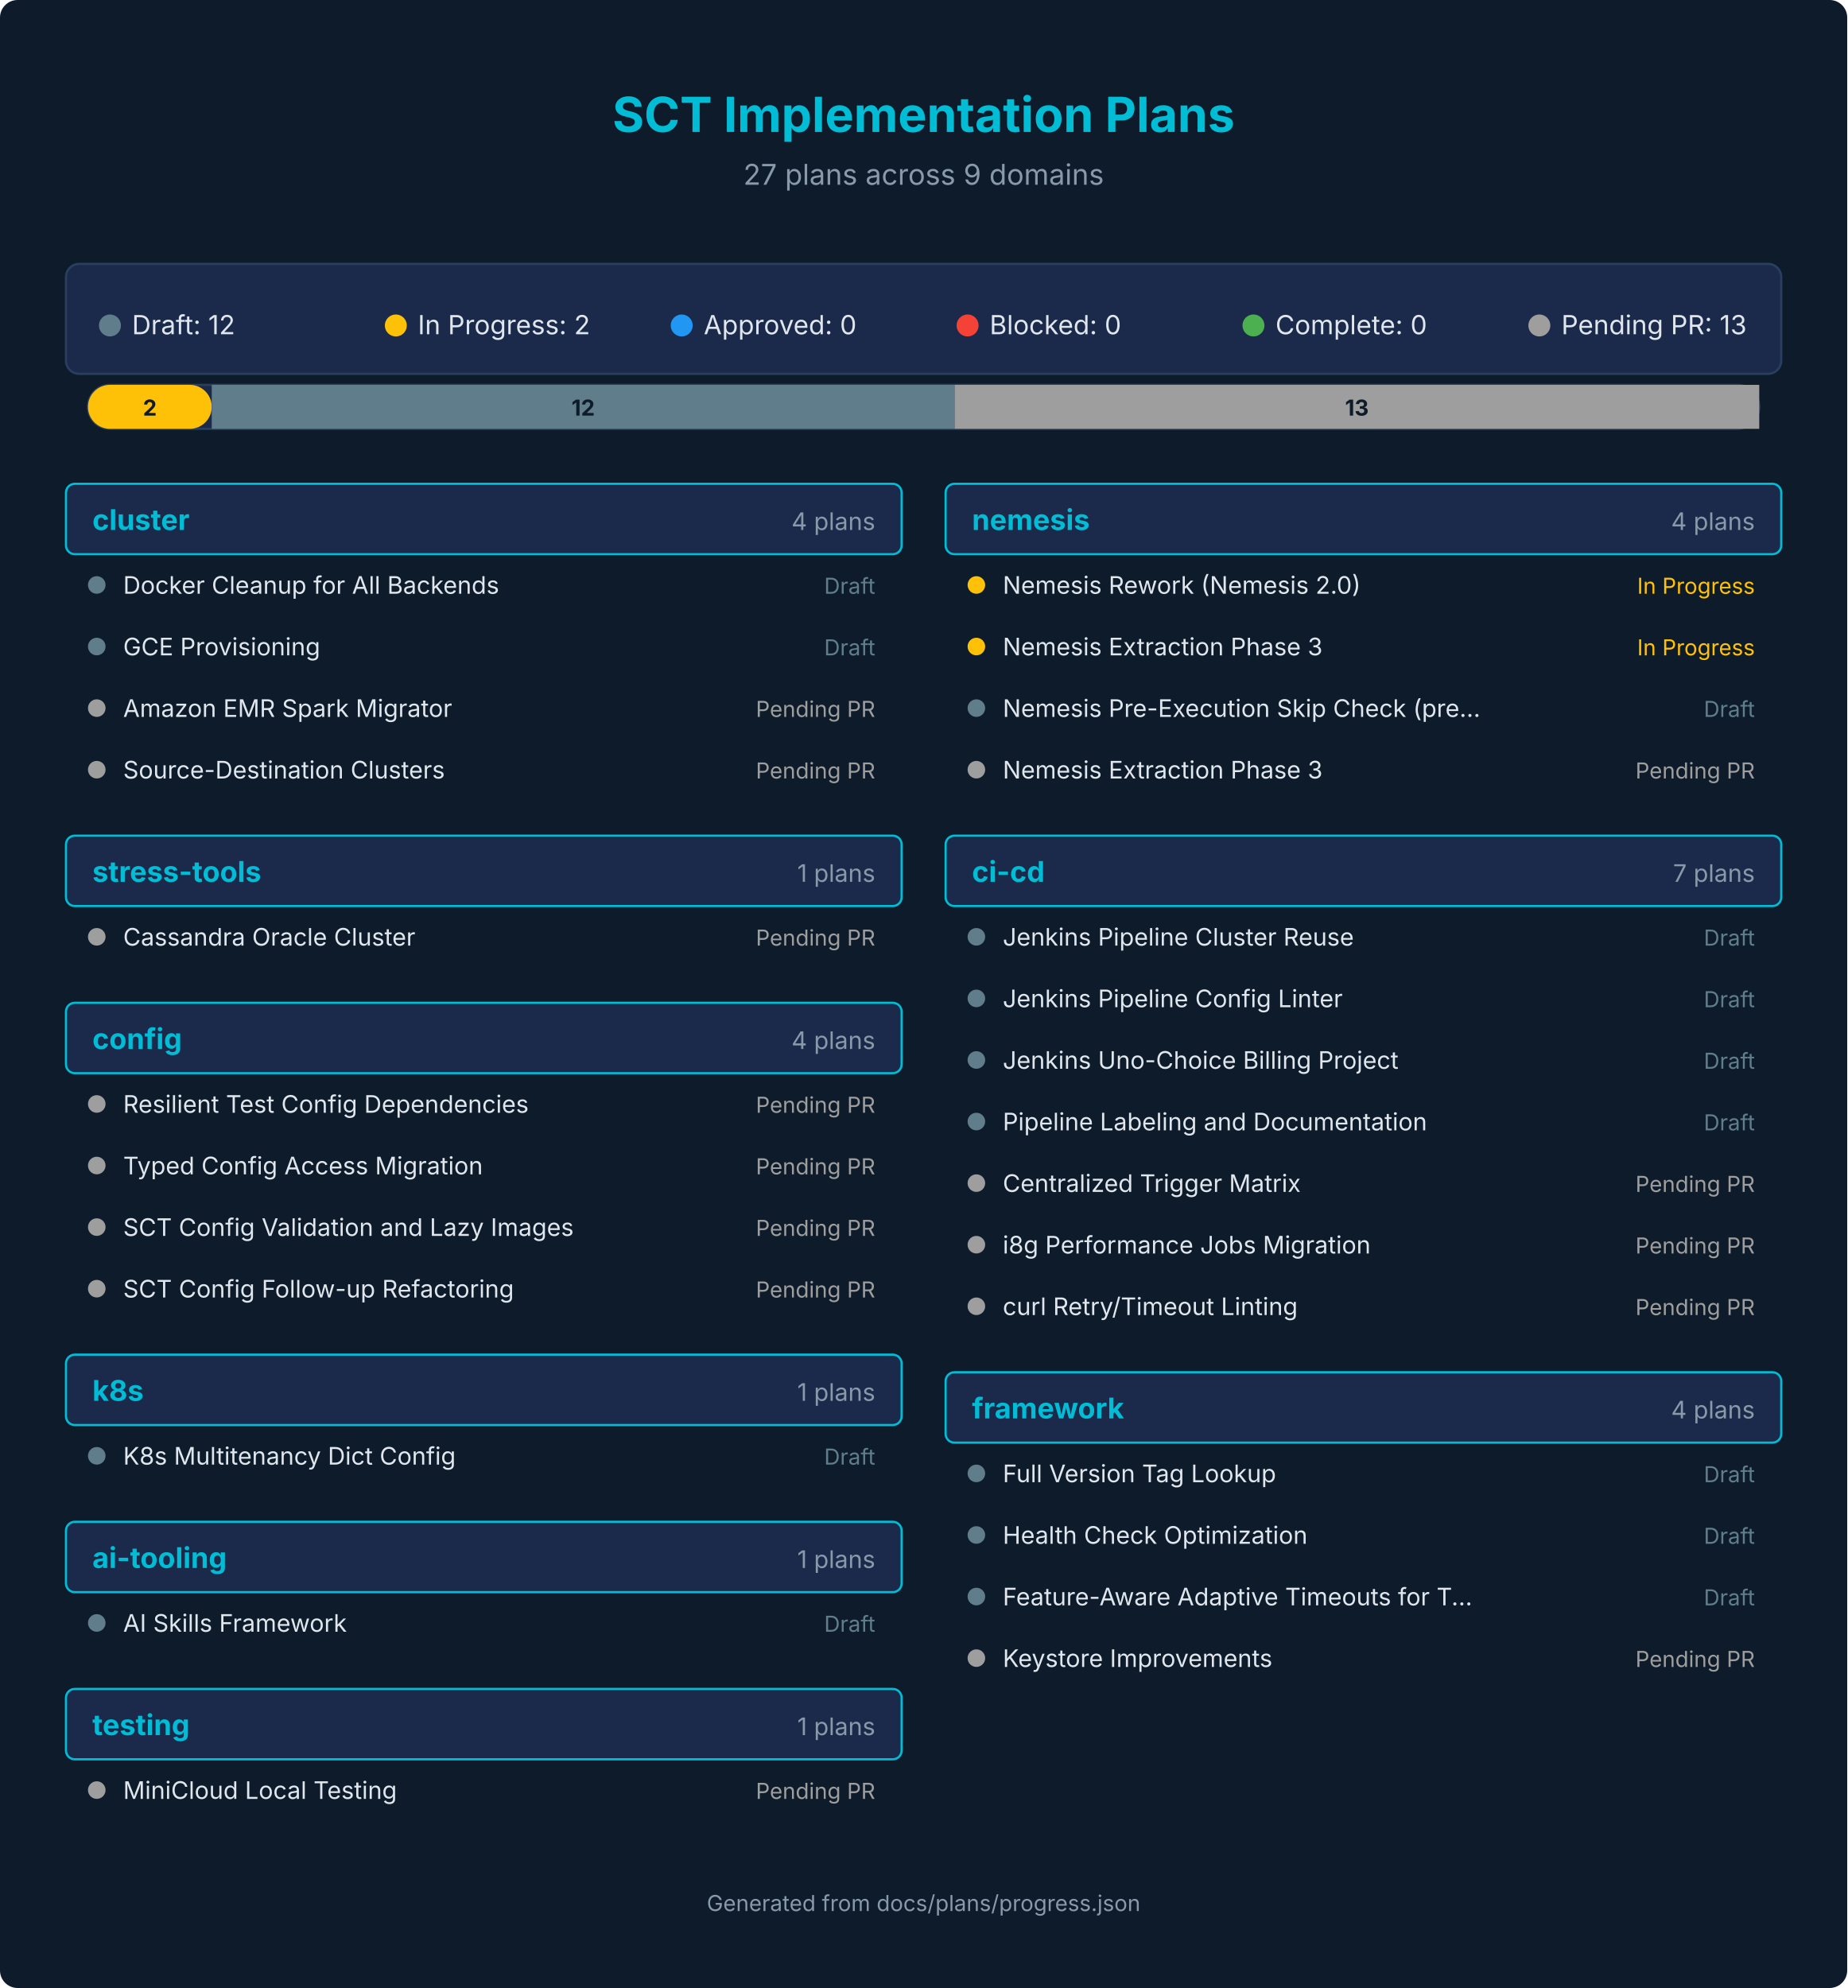
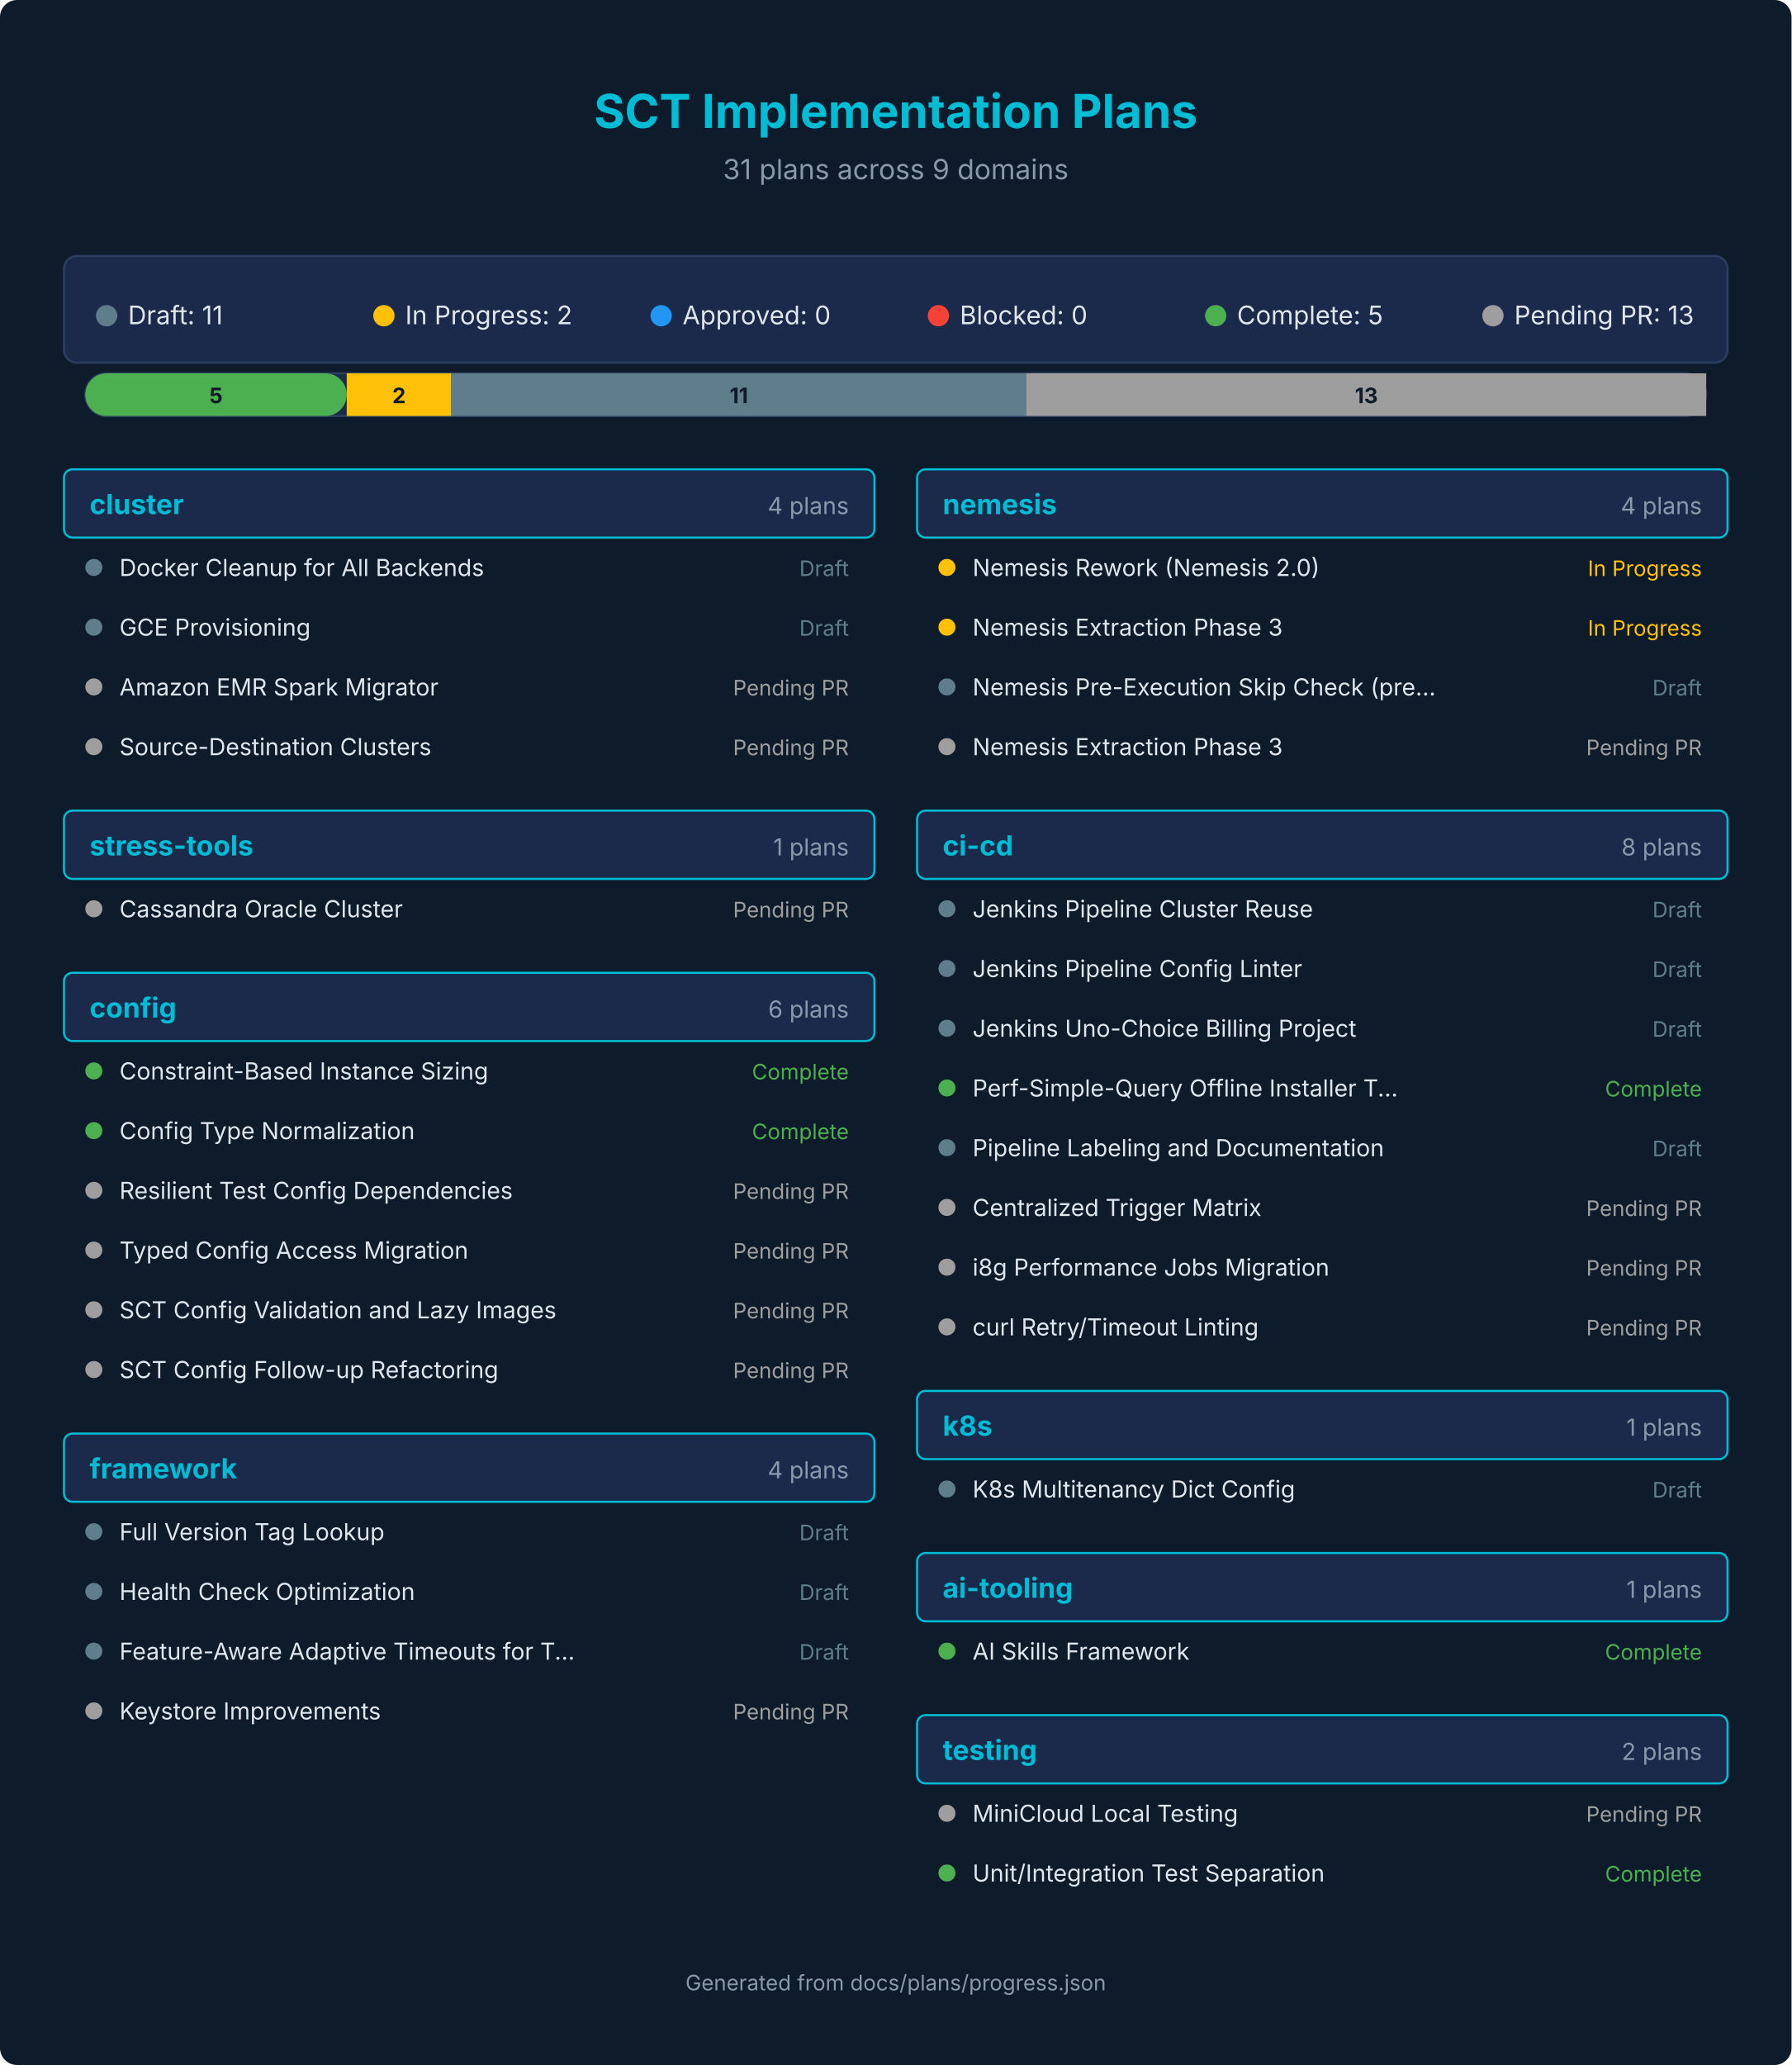
- <svg xmlns="http://www.w3.org/2000/svg" width="840" height="904" viewBox="0 0 840 904">
-   <rect width="840" height="904" fill="#0D1B2A" rx="8" />
+ <svg xmlns="http://www.w3.org/2000/svg" width="840" height="968" viewBox="0 0 840 968">
+   <rect width="840" height="968" fill="#0D1B2A" rx="8" />
  <text x="420" y="60" text-anchor="middle" font-family="system-ui, -apple-system, sans-serif" font-size="22" font-weight="bold" fill="#00BCD4">SCT Implementation Plans</text>
-   <text x="420" y="84" text-anchor="middle" font-family="system-ui, -apple-system, sans-serif" font-size="13" fill="#8899AA">27 plans across 9 domains</text>
+   <text x="420" y="84" text-anchor="middle" font-family="system-ui, -apple-system, sans-serif" font-size="13" fill="#8899AA">31 plans across 9 domains</text>
  <rect x="30" y="120" width="780" height="50" rx="6" fill="#1B2A4A" stroke="#2A3F5F" stroke-width="1" />
  <circle cx="50" cy="148" r="5" fill="#607D8B" />
-   <text x="60" y="152" font-family="system-ui, -apple-system, sans-serif" font-size="12" fill="#E0E6ED">Draft: 12</text>
+   <text x="60" y="152" font-family="system-ui, -apple-system, sans-serif" font-size="12" fill="#E0E6ED">Draft: 11</text>
  <circle cx="180" cy="148" r="5" fill="#FFC107" />
  <text x="190" y="152" font-family="system-ui, -apple-system, sans-serif" font-size="12" fill="#E0E6ED">In Progress: 2</text>
  <circle cx="310" cy="148" r="5" fill="#2196F3" />
  <text x="320" y="152" font-family="system-ui, -apple-system, sans-serif" font-size="12" fill="#E0E6ED">Approved: 0</text>
  <circle cx="440" cy="148" r="5" fill="#F44336" />
  <text x="450" y="152" font-family="system-ui, -apple-system, sans-serif" font-size="12" fill="#E0E6ED">Blocked: 0</text>
  <circle cx="570" cy="148" r="5" fill="#4CAF50" />
-   <text x="580" y="152" font-family="system-ui, -apple-system, sans-serif" font-size="12" fill="#E0E6ED">Complete: 0</text>
+   <text x="580" y="152" font-family="system-ui, -apple-system, sans-serif" font-size="12" fill="#E0E6ED">Complete: 5</text>
  <circle cx="700" cy="148" r="5" fill="#9E9E9E" />
  <text x="710" y="152" font-family="system-ui, -apple-system, sans-serif" font-size="12" fill="#E0E6ED">Pending PR: 13</text>
  <rect x="40" y="175" width="760" height="20" rx="10" fill="#1B2A4A" stroke="#2A3F5F" stroke-width="1" />
-   <rect x="40" y="175" width="56.296" height="20" rx="10" fill="#FFC107" />
-   <text x="68.148" y="189" text-anchor="middle" font-family="system-ui, -apple-system, sans-serif" font-size="10" font-weight="bold" fill="#0D1B2A">2</text>
-   <rect x="96.296" y="175" width="337.778" height="20" rx="0" fill="#607D8B" />
-   <text x="265.185" y="189" text-anchor="middle" font-family="system-ui, -apple-system, sans-serif" font-size="10" font-weight="bold" fill="#0D1B2A">12</text>
-   <rect x="434.074" y="175" width="365.926" height="20" rx="0" fill="#9E9E9E" />
-   <text x="617.037" y="189" text-anchor="middle" font-family="system-ui, -apple-system, sans-serif" font-size="10" font-weight="bold" fill="#0D1B2A">13</text>
+   <rect x="40" y="175" width="122.581" height="20" rx="10" fill="#4CAF50" />
+   <text x="101.29" y="189" text-anchor="middle" font-family="system-ui, -apple-system, sans-serif" font-size="10" font-weight="bold" fill="#0D1B2A">5</text>
+   <rect x="162.581" y="175" width="49.032" height="20" rx="0" fill="#FFC107" />
+   <text x="187.097" y="189" text-anchor="middle" font-family="system-ui, -apple-system, sans-serif" font-size="10" font-weight="bold" fill="#0D1B2A">2</text>
+   <rect x="211.613" y="175" width="269.677" height="20" rx="0" fill="#607D8B" />
+   <text x="346.452" y="189" text-anchor="middle" font-family="system-ui, -apple-system, sans-serif" font-size="10" font-weight="bold" fill="#0D1B2A">11</text>
+   <rect x="481.29" y="175" width="318.71" height="20" rx="0" fill="#9E9E9E" />
+   <text x="640.645" y="189" text-anchor="middle" font-family="system-ui, -apple-system, sans-serif" font-size="10" font-weight="bold" fill="#0D1B2A">13</text>
  <rect x="30" y="220" width="380" height="32" rx="4" fill="#1B2A4A" stroke="#00BCD4" stroke-width="1" />
  <text x="42" y="241" font-family="system-ui, -apple-system, sans-serif" font-size="13" font-weight="bold" fill="#00BCD4">cluster</text>
  <text x="398" y="241" text-anchor="end" font-family="system-ui, -apple-system, sans-serif" font-size="11" fill="#8899AA">4 plans</text>
  <circle cx="44" cy="266" r="4" fill="#607D8B" />
  <text x="56" y="270" font-family="system-ui, -apple-system, sans-serif" font-size="11" fill="#E0E6ED">Docker Cleanup for All Backends</text>
  <text x="398" y="270" text-anchor="end" font-family="system-ui, -apple-system, sans-serif" font-size="10" fill="#607D8B">Draft</text>
  <circle cx="44" cy="294" r="4" fill="#607D8B" />
  <text x="56" y="298" font-family="system-ui, -apple-system, sans-serif" font-size="11" fill="#E0E6ED">GCE Provisioning</text>
  <text x="398" y="298" text-anchor="end" font-family="system-ui, -apple-system, sans-serif" font-size="10" fill="#607D8B">Draft</text>
  <circle cx="44" cy="322" r="4" fill="#9E9E9E" />
  <text x="56" y="326" font-family="system-ui, -apple-system, sans-serif" font-size="11" fill="#E0E6ED">Amazon EMR Spark Migrator</text>
  <text x="398" y="326" text-anchor="end" font-family="system-ui, -apple-system, sans-serif" font-size="10" fill="#9E9E9E">Pending PR</text>
  <circle cx="44" cy="350" r="4" fill="#9E9E9E" />
  <text x="56" y="354" font-family="system-ui, -apple-system, sans-serif" font-size="11" fill="#E0E6ED">Source-Destination Clusters</text>
  <text x="398" y="354" text-anchor="end" font-family="system-ui, -apple-system, sans-serif" font-size="10" fill="#9E9E9E">Pending PR</text>
  <rect x="30" y="380" width="380" height="32" rx="4" fill="#1B2A4A" stroke="#00BCD4" stroke-width="1" />
  <text x="42" y="401" font-family="system-ui, -apple-system, sans-serif" font-size="13" font-weight="bold" fill="#00BCD4">stress-tools</text>
  <text x="398" y="401" text-anchor="end" font-family="system-ui, -apple-system, sans-serif" font-size="11" fill="#8899AA">1 plans</text>
  <circle cx="44" cy="426" r="4" fill="#9E9E9E" />
  <text x="56" y="430" font-family="system-ui, -apple-system, sans-serif" font-size="11" fill="#E0E6ED">Cassandra Oracle Cluster</text>
  <text x="398" y="430" text-anchor="end" font-family="system-ui, -apple-system, sans-serif" font-size="10" fill="#9E9E9E">Pending PR</text>
  <rect x="30" y="456" width="380" height="32" rx="4" fill="#1B2A4A" stroke="#00BCD4" stroke-width="1" />
  <text x="42" y="477" font-family="system-ui, -apple-system, sans-serif" font-size="13" font-weight="bold" fill="#00BCD4">config</text>
-   <text x="398" y="477" text-anchor="end" font-family="system-ui, -apple-system, sans-serif" font-size="11" fill="#8899AA">4 plans</text>
-   <circle cx="44" cy="502" r="4" fill="#9E9E9E" />
-   <text x="56" y="506" font-family="system-ui, -apple-system, sans-serif" font-size="11" fill="#E0E6ED">Resilient Test Config Dependencies</text>
-   <text x="398" y="506" text-anchor="end" font-family="system-ui, -apple-system, sans-serif" font-size="10" fill="#9E9E9E">Pending PR</text>
-   <circle cx="44" cy="530" r="4" fill="#9E9E9E" />
-   <text x="56" y="534" font-family="system-ui, -apple-system, sans-serif" font-size="11" fill="#E0E6ED">Typed Config Access Migration</text>
-   <text x="398" y="534" text-anchor="end" font-family="system-ui, -apple-system, sans-serif" font-size="10" fill="#9E9E9E">Pending PR</text>
+   <text x="398" y="477" text-anchor="end" font-family="system-ui, -apple-system, sans-serif" font-size="11" fill="#8899AA">6 plans</text>
+   <circle cx="44" cy="502" r="4" fill="#4CAF50" />
+   <text x="56" y="506" font-family="system-ui, -apple-system, sans-serif" font-size="11" fill="#E0E6ED">Constraint-Based Instance Sizing</text>
+   <text x="398" y="506" text-anchor="end" font-family="system-ui, -apple-system, sans-serif" font-size="10" fill="#4CAF50">Complete</text>
+   <circle cx="44" cy="530" r="4" fill="#4CAF50" />
+   <text x="56" y="534" font-family="system-ui, -apple-system, sans-serif" font-size="11" fill="#E0E6ED">Config Type Normalization</text>
+   <text x="398" y="534" text-anchor="end" font-family="system-ui, -apple-system, sans-serif" font-size="10" fill="#4CAF50">Complete</text>
  <circle cx="44" cy="558" r="4" fill="#9E9E9E" />
-   <text x="56" y="562" font-family="system-ui, -apple-system, sans-serif" font-size="11" fill="#E0E6ED">SCT Config Validation and Lazy Images</text>
+   <text x="56" y="562" font-family="system-ui, -apple-system, sans-serif" font-size="11" fill="#E0E6ED">Resilient Test Config Dependencies</text>
  <text x="398" y="562" text-anchor="end" font-family="system-ui, -apple-system, sans-serif" font-size="10" fill="#9E9E9E">Pending PR</text>
  <circle cx="44" cy="586" r="4" fill="#9E9E9E" />
-   <text x="56" y="590" font-family="system-ui, -apple-system, sans-serif" font-size="11" fill="#E0E6ED">SCT Config Follow-up Refactoring</text>
+   <text x="56" y="590" font-family="system-ui, -apple-system, sans-serif" font-size="11" fill="#E0E6ED">Typed Config Access Migration</text>
  <text x="398" y="590" text-anchor="end" font-family="system-ui, -apple-system, sans-serif" font-size="10" fill="#9E9E9E">Pending PR</text>
-   <rect x="30" y="616" width="380" height="32" rx="4" fill="#1B2A4A" stroke="#00BCD4" stroke-width="1" />
-   <text x="42" y="637" font-family="system-ui, -apple-system, sans-serif" font-size="13" font-weight="bold" fill="#00BCD4">k8s</text>
-   <text x="398" y="637" text-anchor="end" font-family="system-ui, -apple-system, sans-serif" font-size="11" fill="#8899AA">1 plans</text>
-   <circle cx="44" cy="662" r="4" fill="#607D8B" />
-   <text x="56" y="666" font-family="system-ui, -apple-system, sans-serif" font-size="11" fill="#E0E6ED">K8s Multitenancy Dict Config</text>
-   <text x="398" y="666" text-anchor="end" font-family="system-ui, -apple-system, sans-serif" font-size="10" fill="#607D8B">Draft</text>
-   <rect x="30" y="692" width="380" height="32" rx="4" fill="#1B2A4A" stroke="#00BCD4" stroke-width="1" />
-   <text x="42" y="713" font-family="system-ui, -apple-system, sans-serif" font-size="13" font-weight="bold" fill="#00BCD4">ai-tooling</text>
-   <text x="398" y="713" text-anchor="end" font-family="system-ui, -apple-system, sans-serif" font-size="11" fill="#8899AA">1 plans</text>
-   <circle cx="44" cy="738" r="4" fill="#607D8B" />
-   <text x="56" y="742" font-family="system-ui, -apple-system, sans-serif" font-size="11" fill="#E0E6ED">AI Skills Framework</text>
-   <text x="398" y="742" text-anchor="end" font-family="system-ui, -apple-system, sans-serif" font-size="10" fill="#607D8B">Draft</text>
-   <rect x="30" y="768" width="380" height="32" rx="4" fill="#1B2A4A" stroke="#00BCD4" stroke-width="1" />
-   <text x="42" y="789" font-family="system-ui, -apple-system, sans-serif" font-size="13" font-weight="bold" fill="#00BCD4">testing</text>
-   <text x="398" y="789" text-anchor="end" font-family="system-ui, -apple-system, sans-serif" font-size="11" fill="#8899AA">1 plans</text>
-   <circle cx="44" cy="814" r="4" fill="#9E9E9E" />
-   <text x="56" y="818" font-family="system-ui, -apple-system, sans-serif" font-size="11" fill="#E0E6ED">MiniCloud Local Testing</text>
-   <text x="398" y="818" text-anchor="end" font-family="system-ui, -apple-system, sans-serif" font-size="10" fill="#9E9E9E">Pending PR</text>
+   <circle cx="44" cy="614" r="4" fill="#9E9E9E" />
+   <text x="56" y="618" font-family="system-ui, -apple-system, sans-serif" font-size="11" fill="#E0E6ED">SCT Config Validation and Lazy Images</text>
+   <text x="398" y="618" text-anchor="end" font-family="system-ui, -apple-system, sans-serif" font-size="10" fill="#9E9E9E">Pending PR</text>
+   <circle cx="44" cy="642" r="4" fill="#9E9E9E" />
+   <text x="56" y="646" font-family="system-ui, -apple-system, sans-serif" font-size="11" fill="#E0E6ED">SCT Config Follow-up Refactoring</text>
+   <text x="398" y="646" text-anchor="end" font-family="system-ui, -apple-system, sans-serif" font-size="10" fill="#9E9E9E">Pending PR</text>
+   <rect x="30" y="672" width="380" height="32" rx="4" fill="#1B2A4A" stroke="#00BCD4" stroke-width="1" />
+   <text x="42" y="693" font-family="system-ui, -apple-system, sans-serif" font-size="13" font-weight="bold" fill="#00BCD4">framework</text>
+   <text x="398" y="693" text-anchor="end" font-family="system-ui, -apple-system, sans-serif" font-size="11" fill="#8899AA">4 plans</text>
+   <circle cx="44" cy="718" r="4" fill="#607D8B" />
+   <text x="56" y="722" font-family="system-ui, -apple-system, sans-serif" font-size="11" fill="#E0E6ED">Full Version Tag Lookup</text>
+   <text x="398" y="722" text-anchor="end" font-family="system-ui, -apple-system, sans-serif" font-size="10" fill="#607D8B">Draft</text>
+   <circle cx="44" cy="746" r="4" fill="#607D8B" />
+   <text x="56" y="750" font-family="system-ui, -apple-system, sans-serif" font-size="11" fill="#E0E6ED">Health Check Optimization</text>
+   <text x="398" y="750" text-anchor="end" font-family="system-ui, -apple-system, sans-serif" font-size="10" fill="#607D8B">Draft</text>
+   <circle cx="44" cy="774" r="4" fill="#607D8B" />
+   <text x="56" y="778" font-family="system-ui, -apple-system, sans-serif" font-size="11" fill="#E0E6ED">Feature-Aware Adaptive Timeouts for T...</text>
+   <text x="398" y="778" text-anchor="end" font-family="system-ui, -apple-system, sans-serif" font-size="10" fill="#607D8B">Draft</text>
+   <circle cx="44" cy="802" r="4" fill="#9E9E9E" />
+   <text x="56" y="806" font-family="system-ui, -apple-system, sans-serif" font-size="11" fill="#E0E6ED">Keystore Improvements</text>
+   <text x="398" y="806" text-anchor="end" font-family="system-ui, -apple-system, sans-serif" font-size="10" fill="#9E9E9E">Pending PR</text>
  <rect x="430" y="220" width="380" height="32" rx="4" fill="#1B2A4A" stroke="#00BCD4" stroke-width="1" />
  <text x="442" y="241" font-family="system-ui, -apple-system, sans-serif" font-size="13" font-weight="bold" fill="#00BCD4">nemesis</text>
  <text x="798" y="241" text-anchor="end" font-family="system-ui, -apple-system, sans-serif" font-size="11" fill="#8899AA">4 plans</text>
  <circle cx="444" cy="266" r="4" fill="#FFC107" />
  <text x="456" y="270" font-family="system-ui, -apple-system, sans-serif" font-size="11" fill="#E0E6ED">Nemesis Rework (Nemesis 2.0)</text>
  <text x="798" y="270" text-anchor="end" font-family="system-ui, -apple-system, sans-serif" font-size="10" fill="#FFC107">In Progress</text>
  <circle cx="444" cy="294" r="4" fill="#FFC107" />
  <text x="456" y="298" font-family="system-ui, -apple-system, sans-serif" font-size="11" fill="#E0E6ED">Nemesis Extraction Phase 3</text>
  <text x="798" y="298" text-anchor="end" font-family="system-ui, -apple-system, sans-serif" font-size="10" fill="#FFC107">In Progress</text>
  <circle cx="444" cy="322" r="4" fill="#607D8B" />
  <text x="456" y="326" font-family="system-ui, -apple-system, sans-serif" font-size="11" fill="#E0E6ED">Nemesis Pre-Execution Skip Check (pre...</text>
  <text x="798" y="326" text-anchor="end" font-family="system-ui, -apple-system, sans-serif" font-size="10" fill="#607D8B">Draft</text>
  <circle cx="444" cy="350" r="4" fill="#9E9E9E" />
  <text x="456" y="354" font-family="system-ui, -apple-system, sans-serif" font-size="11" fill="#E0E6ED">Nemesis Extraction Phase 3</text>
  <text x="798" y="354" text-anchor="end" font-family="system-ui, -apple-system, sans-serif" font-size="10" fill="#9E9E9E">Pending PR</text>
  <rect x="430" y="380" width="380" height="32" rx="4" fill="#1B2A4A" stroke="#00BCD4" stroke-width="1" />
  <text x="442" y="401" font-family="system-ui, -apple-system, sans-serif" font-size="13" font-weight="bold" fill="#00BCD4">ci-cd</text>
-   <text x="798" y="401" text-anchor="end" font-family="system-ui, -apple-system, sans-serif" font-size="11" fill="#8899AA">7 plans</text>
+   <text x="798" y="401" text-anchor="end" font-family="system-ui, -apple-system, sans-serif" font-size="11" fill="#8899AA">8 plans</text>
  <circle cx="444" cy="426" r="4" fill="#607D8B" />
  <text x="456" y="430" font-family="system-ui, -apple-system, sans-serif" font-size="11" fill="#E0E6ED">Jenkins Pipeline Cluster Reuse</text>
  <text x="798" y="430" text-anchor="end" font-family="system-ui, -apple-system, sans-serif" font-size="10" fill="#607D8B">Draft</text>
  <circle cx="444" cy="454" r="4" fill="#607D8B" />
  <text x="456" y="458" font-family="system-ui, -apple-system, sans-serif" font-size="11" fill="#E0E6ED">Jenkins Pipeline Config Linter</text>
  <text x="798" y="458" text-anchor="end" font-family="system-ui, -apple-system, sans-serif" font-size="10" fill="#607D8B">Draft</text>
  <circle cx="444" cy="482" r="4" fill="#607D8B" />
  <text x="456" y="486" font-family="system-ui, -apple-system, sans-serif" font-size="11" fill="#E0E6ED">Jenkins Uno-Choice Billing Project</text>
  <text x="798" y="486" text-anchor="end" font-family="system-ui, -apple-system, sans-serif" font-size="10" fill="#607D8B">Draft</text>
-   <circle cx="444" cy="510" r="4" fill="#607D8B" />
-   <text x="456" y="514" font-family="system-ui, -apple-system, sans-serif" font-size="11" fill="#E0E6ED">Pipeline Labeling and Documentation</text>
-   <text x="798" y="514" text-anchor="end" font-family="system-ui, -apple-system, sans-serif" font-size="10" fill="#607D8B">Draft</text>
-   <circle cx="444" cy="538" r="4" fill="#9E9E9E" />
-   <text x="456" y="542" font-family="system-ui, -apple-system, sans-serif" font-size="11" fill="#E0E6ED">Centralized Trigger Matrix</text>
-   <text x="798" y="542" text-anchor="end" font-family="system-ui, -apple-system, sans-serif" font-size="10" fill="#9E9E9E">Pending PR</text>
+   <circle cx="444" cy="510" r="4" fill="#4CAF50" />
+   <text x="456" y="514" font-family="system-ui, -apple-system, sans-serif" font-size="11" fill="#E0E6ED">Perf-Simple-Query Offline Installer T...</text>
+   <text x="798" y="514" text-anchor="end" font-family="system-ui, -apple-system, sans-serif" font-size="10" fill="#4CAF50">Complete</text>
+   <circle cx="444" cy="538" r="4" fill="#607D8B" />
+   <text x="456" y="542" font-family="system-ui, -apple-system, sans-serif" font-size="11" fill="#E0E6ED">Pipeline Labeling and Documentation</text>
+   <text x="798" y="542" text-anchor="end" font-family="system-ui, -apple-system, sans-serif" font-size="10" fill="#607D8B">Draft</text>
  <circle cx="444" cy="566" r="4" fill="#9E9E9E" />
-   <text x="456" y="570" font-family="system-ui, -apple-system, sans-serif" font-size="11" fill="#E0E6ED">i8g Performance Jobs Migration</text>
+   <text x="456" y="570" font-family="system-ui, -apple-system, sans-serif" font-size="11" fill="#E0E6ED">Centralized Trigger Matrix</text>
  <text x="798" y="570" text-anchor="end" font-family="system-ui, -apple-system, sans-serif" font-size="10" fill="#9E9E9E">Pending PR</text>
  <circle cx="444" cy="594" r="4" fill="#9E9E9E" />
-   <text x="456" y="598" font-family="system-ui, -apple-system, sans-serif" font-size="11" fill="#E0E6ED">curl Retry/Timeout Linting</text>
+   <text x="456" y="598" font-family="system-ui, -apple-system, sans-serif" font-size="11" fill="#E0E6ED">i8g Performance Jobs Migration</text>
  <text x="798" y="598" text-anchor="end" font-family="system-ui, -apple-system, sans-serif" font-size="10" fill="#9E9E9E">Pending PR</text>
-   <rect x="430" y="624" width="380" height="32" rx="4" fill="#1B2A4A" stroke="#00BCD4" stroke-width="1" />
-   <text x="442" y="645" font-family="system-ui, -apple-system, sans-serif" font-size="13" font-weight="bold" fill="#00BCD4">framework</text>
-   <text x="798" y="645" text-anchor="end" font-family="system-ui, -apple-system, sans-serif" font-size="11" fill="#8899AA">4 plans</text>
-   <circle cx="444" cy="670" r="4" fill="#607D8B" />
-   <text x="456" y="674" font-family="system-ui, -apple-system, sans-serif" font-size="11" fill="#E0E6ED">Full Version Tag Lookup</text>
-   <text x="798" y="674" text-anchor="end" font-family="system-ui, -apple-system, sans-serif" font-size="10" fill="#607D8B">Draft</text>
+   <circle cx="444" cy="622" r="4" fill="#9E9E9E" />
+   <text x="456" y="626" font-family="system-ui, -apple-system, sans-serif" font-size="11" fill="#E0E6ED">curl Retry/Timeout Linting</text>
+   <text x="798" y="626" text-anchor="end" font-family="system-ui, -apple-system, sans-serif" font-size="10" fill="#9E9E9E">Pending PR</text>
+   <rect x="430" y="652" width="380" height="32" rx="4" fill="#1B2A4A" stroke="#00BCD4" stroke-width="1" />
+   <text x="442" y="673" font-family="system-ui, -apple-system, sans-serif" font-size="13" font-weight="bold" fill="#00BCD4">k8s</text>
+   <text x="798" y="673" text-anchor="end" font-family="system-ui, -apple-system, sans-serif" font-size="11" fill="#8899AA">1 plans</text>
  <circle cx="444" cy="698" r="4" fill="#607D8B" />
-   <text x="456" y="702" font-family="system-ui, -apple-system, sans-serif" font-size="11" fill="#E0E6ED">Health Check Optimization</text>
+   <text x="456" y="702" font-family="system-ui, -apple-system, sans-serif" font-size="11" fill="#E0E6ED">K8s Multitenancy Dict Config</text>
  <text x="798" y="702" text-anchor="end" font-family="system-ui, -apple-system, sans-serif" font-size="10" fill="#607D8B">Draft</text>
-   <circle cx="444" cy="726" r="4" fill="#607D8B" />
-   <text x="456" y="730" font-family="system-ui, -apple-system, sans-serif" font-size="11" fill="#E0E6ED">Feature-Aware Adaptive Timeouts for T...</text>
-   <text x="798" y="730" text-anchor="end" font-family="system-ui, -apple-system, sans-serif" font-size="10" fill="#607D8B">Draft</text>
-   <circle cx="444" cy="754" r="4" fill="#9E9E9E" />
-   <text x="456" y="758" font-family="system-ui, -apple-system, sans-serif" font-size="11" fill="#E0E6ED">Keystore Improvements</text>
-   <text x="798" y="758" text-anchor="end" font-family="system-ui, -apple-system, sans-serif" font-size="10" fill="#9E9E9E">Pending PR</text>
-   <text x="420" y="869" text-anchor="middle" font-family="system-ui, -apple-system, sans-serif" font-size="10" fill="#8899AA">Generated from docs/plans/progress.json</text>
+   <rect x="430" y="728" width="380" height="32" rx="4" fill="#1B2A4A" stroke="#00BCD4" stroke-width="1" />
+   <text x="442" y="749" font-family="system-ui, -apple-system, sans-serif" font-size="13" font-weight="bold" fill="#00BCD4">ai-tooling</text>
+   <text x="798" y="749" text-anchor="end" font-family="system-ui, -apple-system, sans-serif" font-size="11" fill="#8899AA">1 plans</text>
+   <circle cx="444" cy="774" r="4" fill="#4CAF50" />
+   <text x="456" y="778" font-family="system-ui, -apple-system, sans-serif" font-size="11" fill="#E0E6ED">AI Skills Framework</text>
+   <text x="798" y="778" text-anchor="end" font-family="system-ui, -apple-system, sans-serif" font-size="10" fill="#4CAF50">Complete</text>
+   <rect x="430" y="804" width="380" height="32" rx="4" fill="#1B2A4A" stroke="#00BCD4" stroke-width="1" />
+   <text x="442" y="825" font-family="system-ui, -apple-system, sans-serif" font-size="13" font-weight="bold" fill="#00BCD4">testing</text>
+   <text x="798" y="825" text-anchor="end" font-family="system-ui, -apple-system, sans-serif" font-size="11" fill="#8899AA">2 plans</text>
+   <circle cx="444" cy="850" r="4" fill="#9E9E9E" />
+   <text x="456" y="854" font-family="system-ui, -apple-system, sans-serif" font-size="11" fill="#E0E6ED">MiniCloud Local Testing</text>
+   <text x="798" y="854" text-anchor="end" font-family="system-ui, -apple-system, sans-serif" font-size="10" fill="#9E9E9E">Pending PR</text>
+   <circle cx="444" cy="878" r="4" fill="#4CAF50" />
+   <text x="456" y="882" font-family="system-ui, -apple-system, sans-serif" font-size="11" fill="#E0E6ED">Unit/Integration Test Separation</text>
+   <text x="798" y="882" text-anchor="end" font-family="system-ui, -apple-system, sans-serif" font-size="10" fill="#4CAF50">Complete</text>
+   <text x="420" y="933" text-anchor="middle" font-family="system-ui, -apple-system, sans-serif" font-size="10" fill="#8899AA">Generated from docs/plans/progress.json</text>
</svg>
